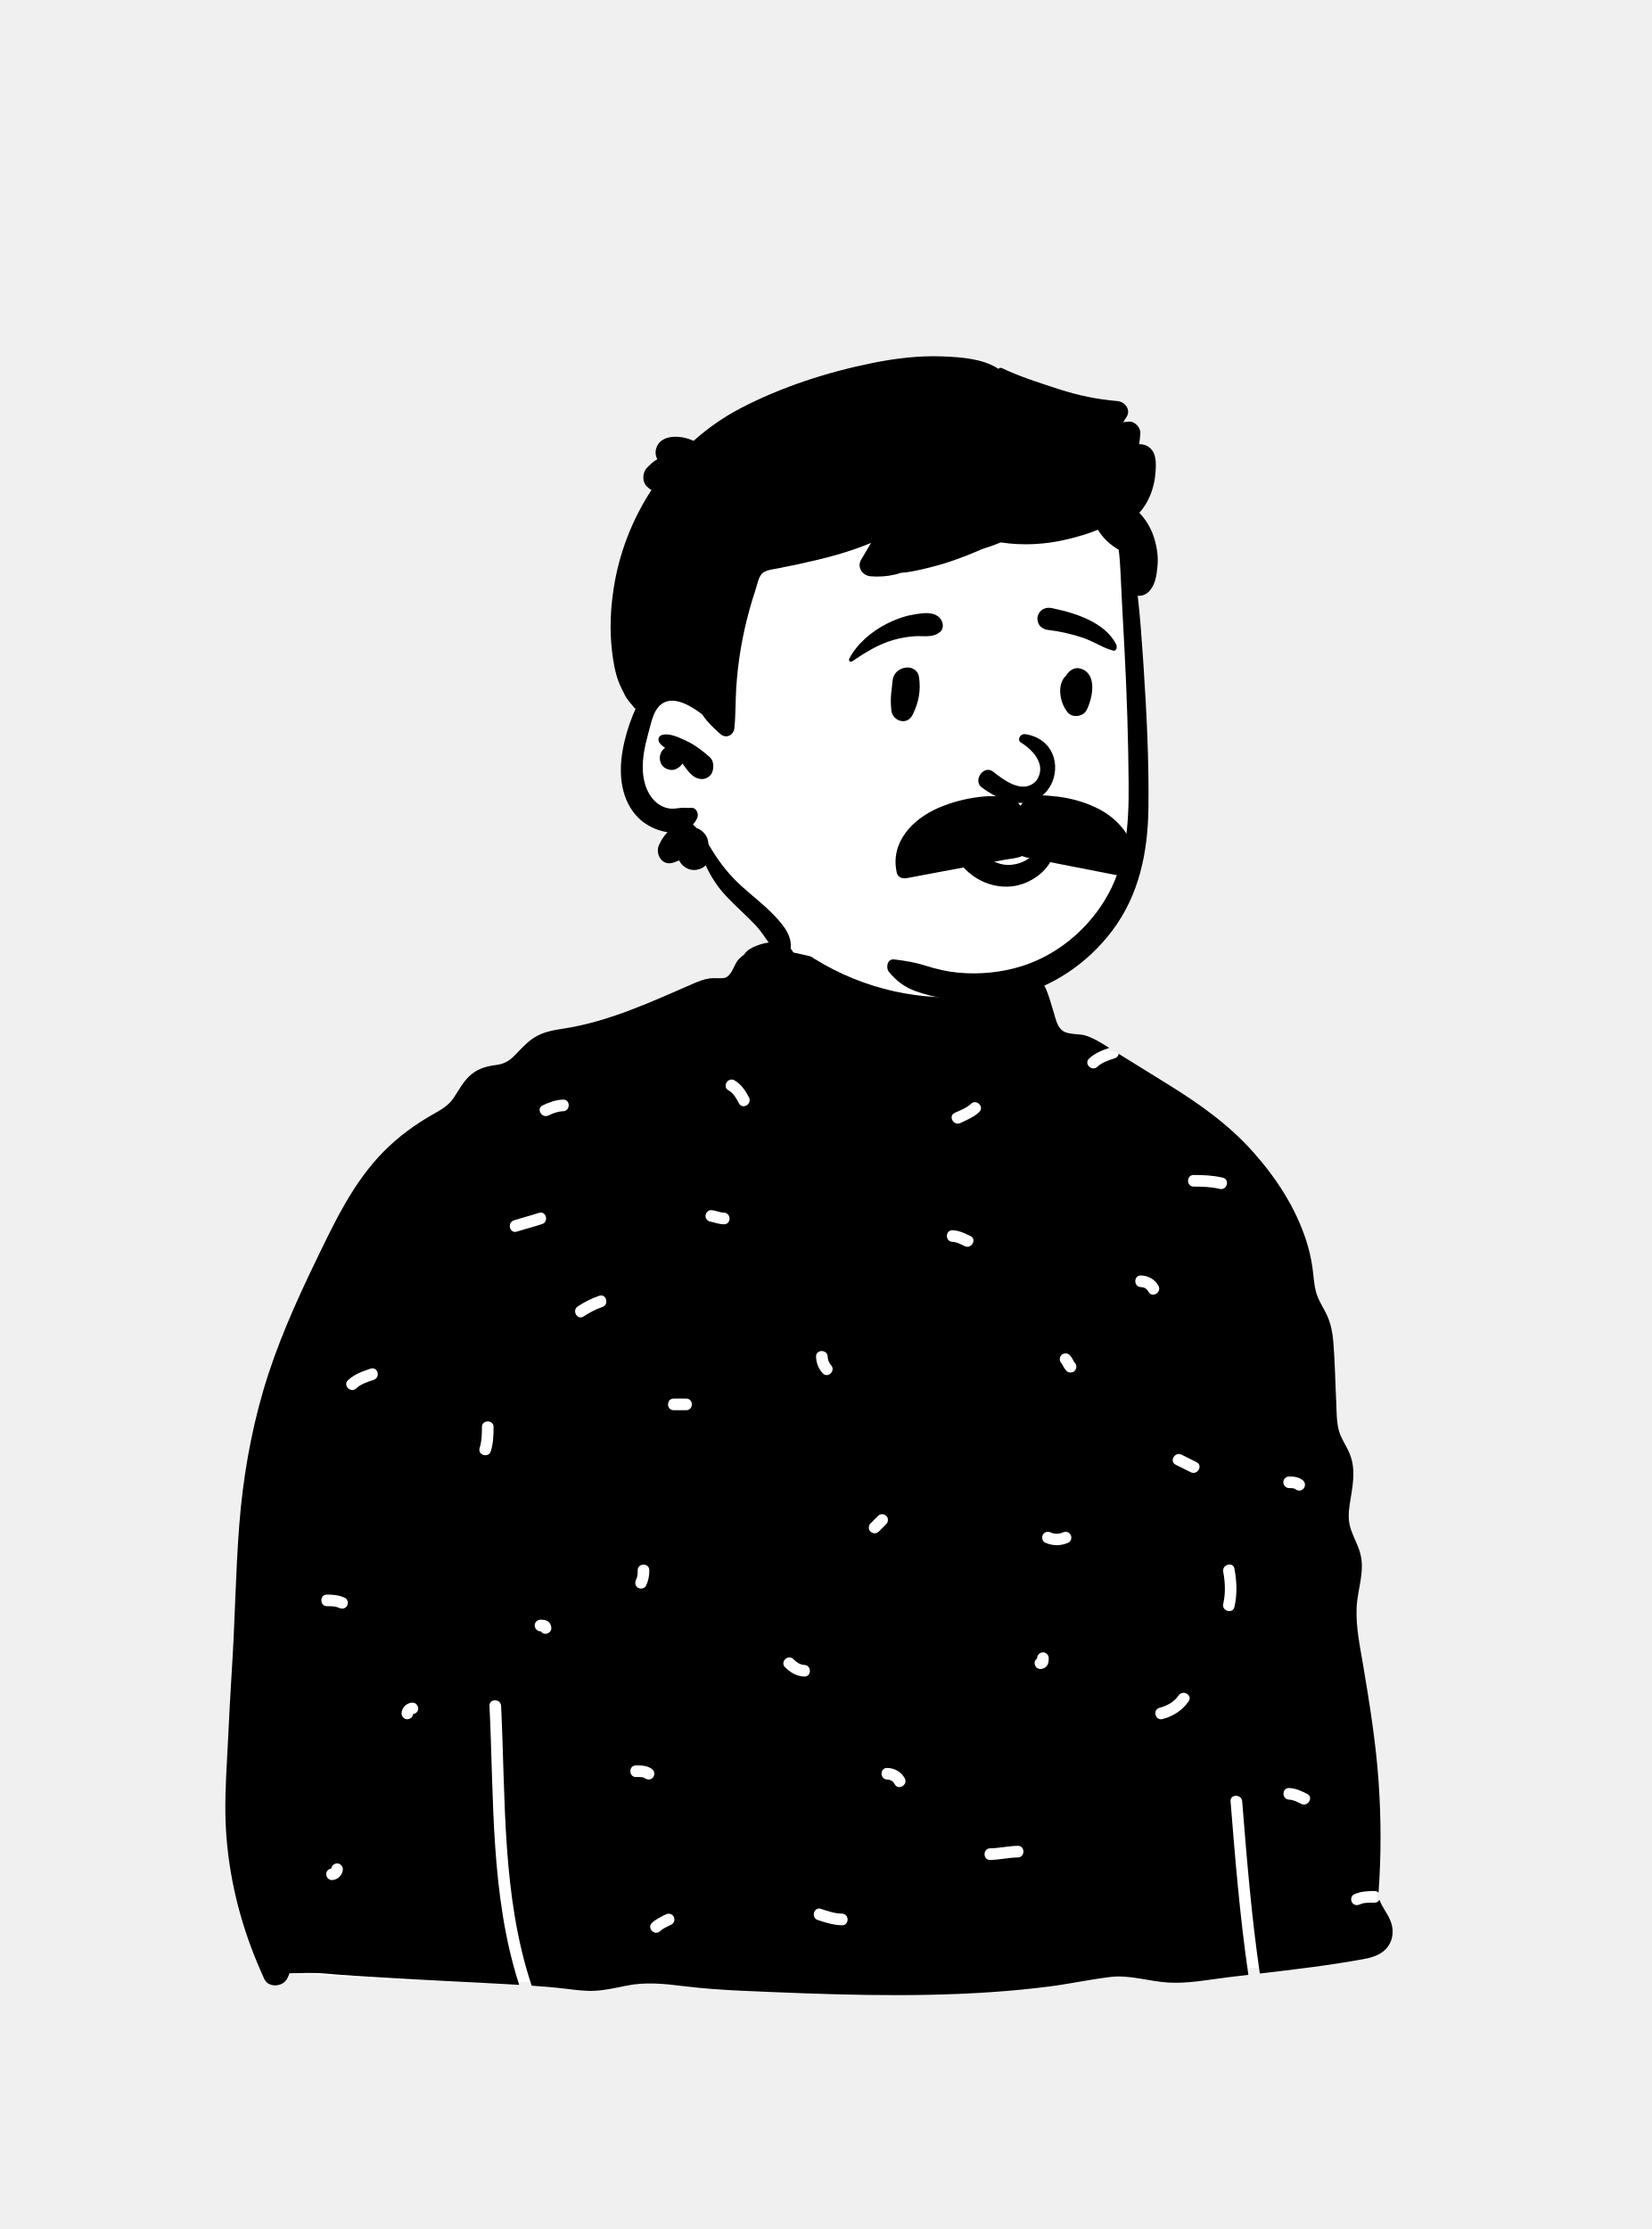
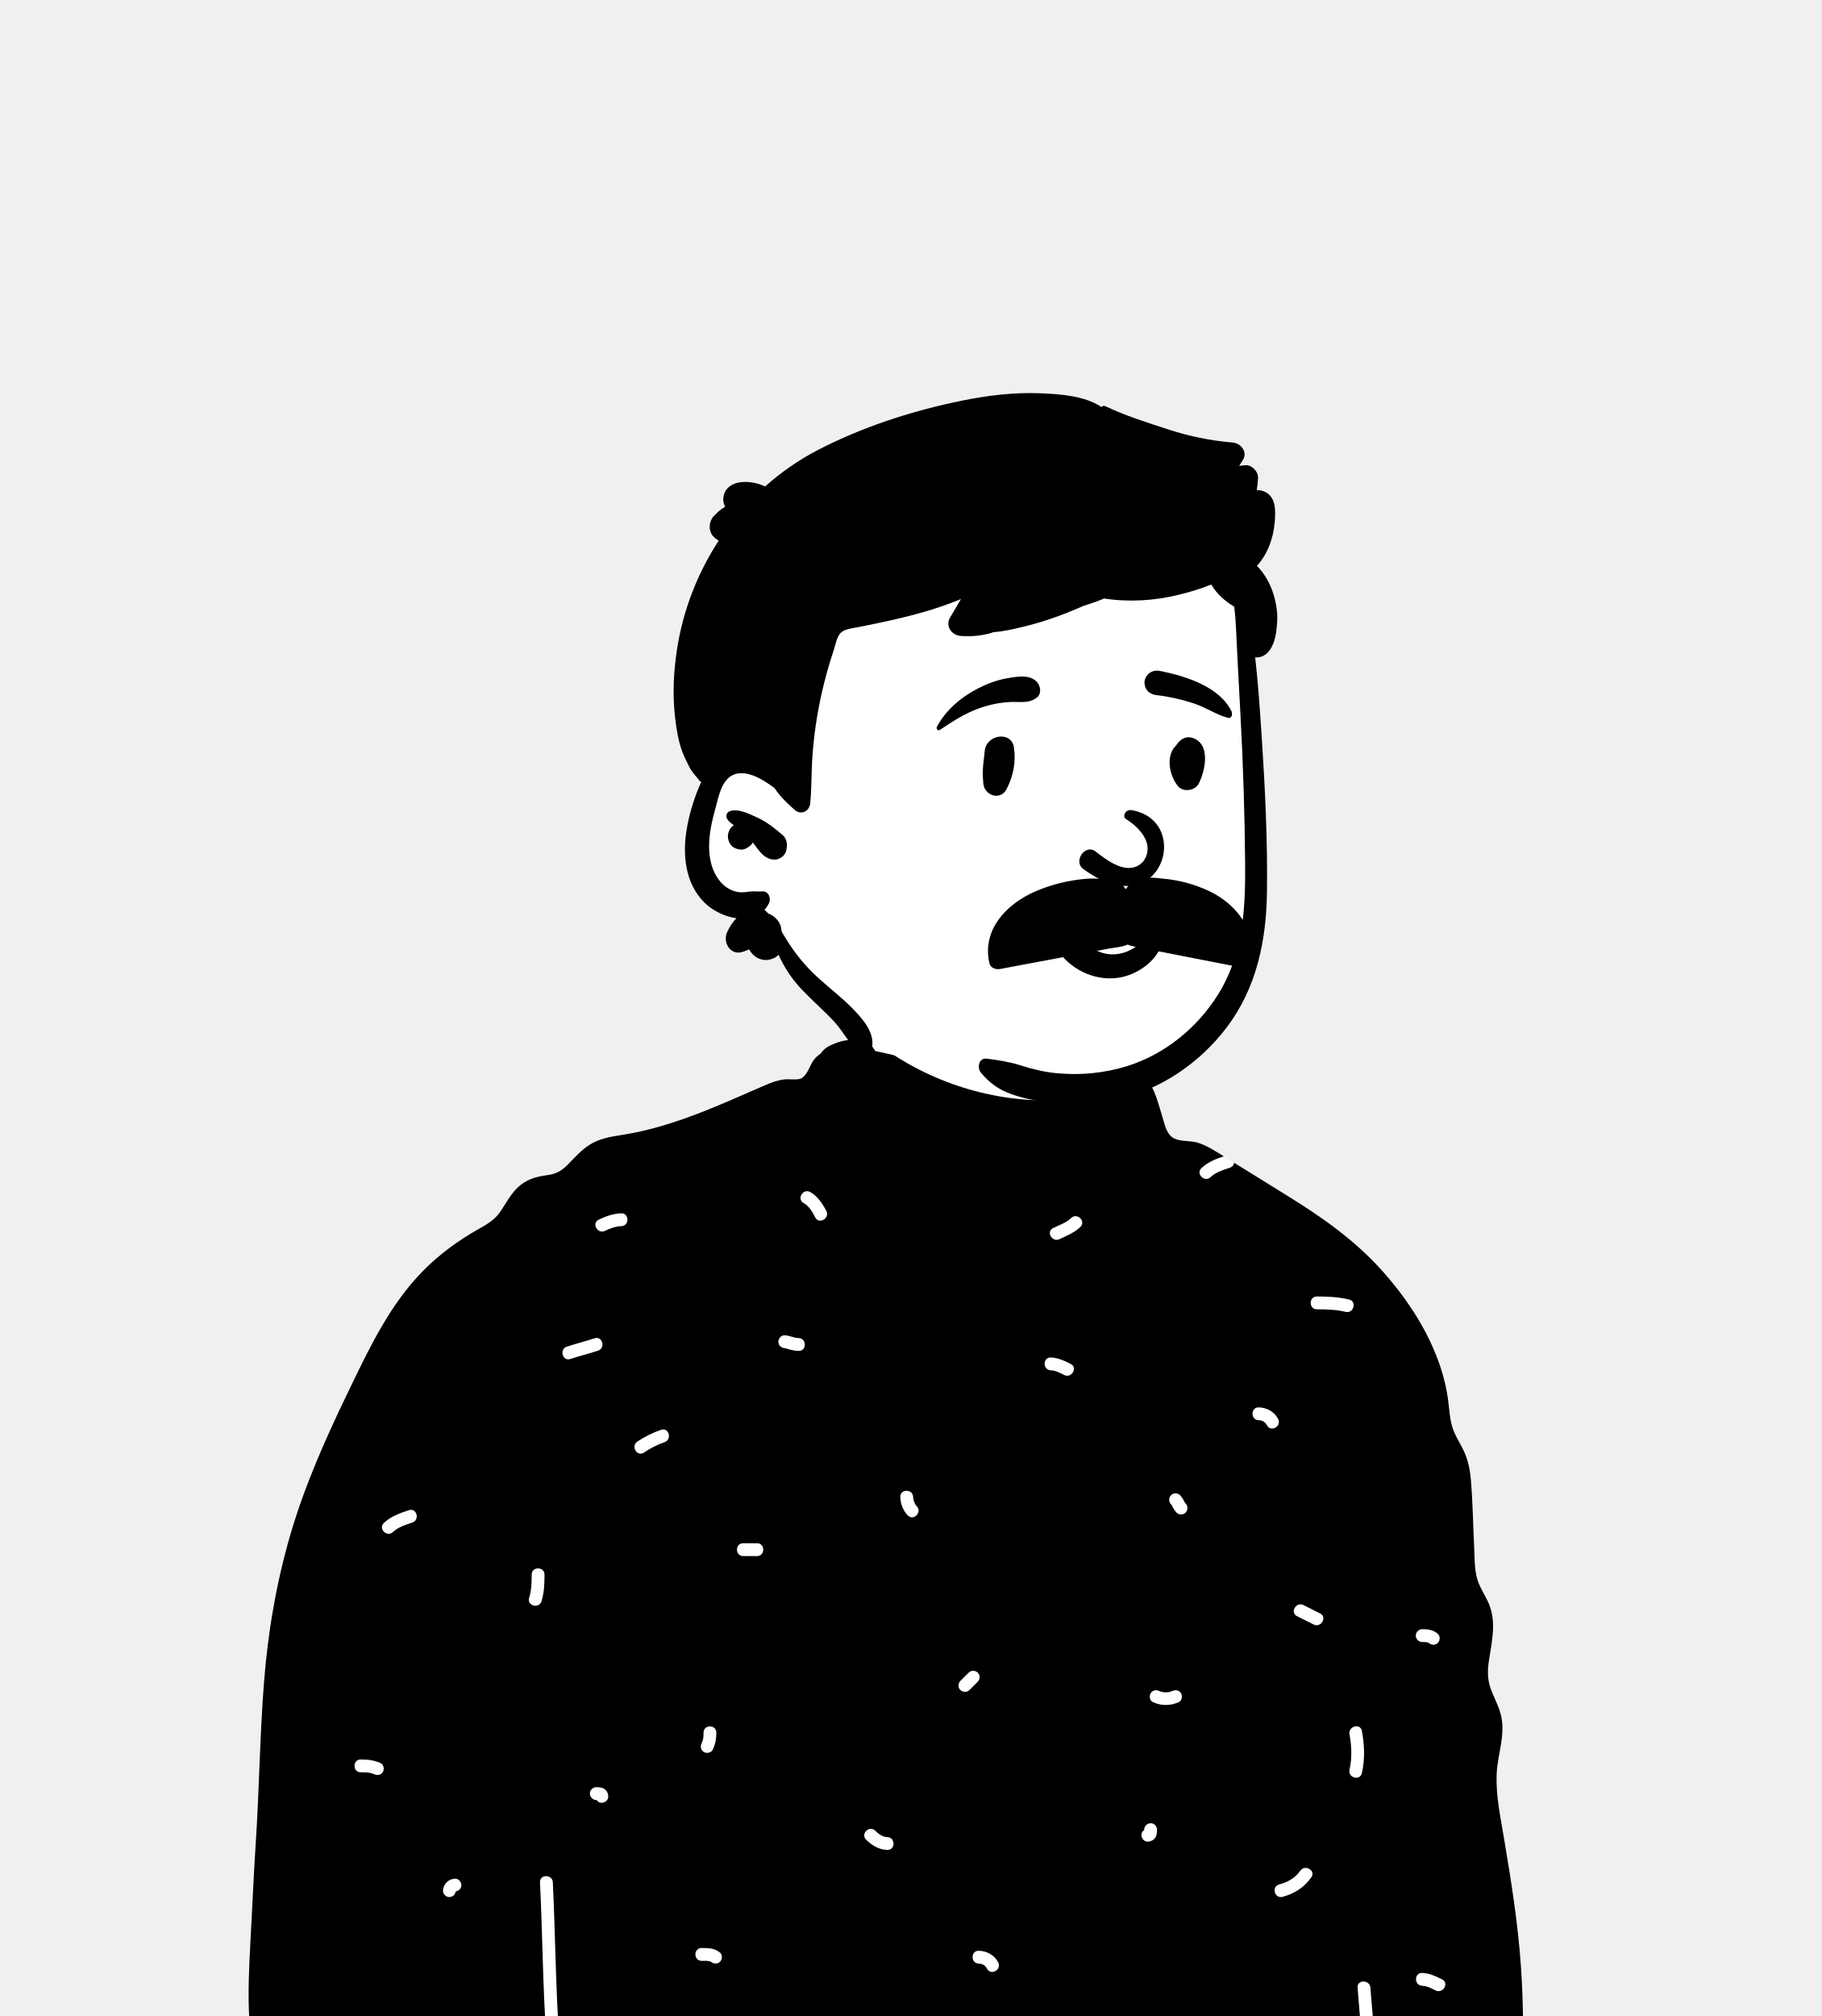
- <svg xmlns="http://www.w3.org/2000/svg" width="904" height="1220" viewBox="0 0 904 1220" fill="none">
+ <svg xmlns="http://www.w3.org/2000/svg" width="904" height="1000" viewBox="0 0 904 1000" fill="none">
  <path fill-rule="evenodd" clip-rule="evenodd" d="M210.814 1083.71C237.367 1083.8 263.168 1084.7 289.796 1084.79C398.036 1085.15 507.273 1084.63 615.906 1080.24C646.61 1079 654.274 1079.03 684.845 1077.11C702.896 1077.04 757.117 1075.55 754.402 1050.96C753.204 1005.17 741.866 959.569 738.296 913.899C731.442 828.043 725.606 739.503 691.193 659.202C683.227 640.024 666.12 627.483 649.185 616.207C632.201 604.041 628.033 590.534 612.359 576.791C609.045 573.884 590.224 572.702 580.097 565.331C565.358 554.602 558.049 537.037 552.55 534.046C548.503 531.846 548.577 516.667 540.467 511.295C529.584 504.085 494.902 498.725 482.284 497.722C470.173 496.76 449.108 498.781 437.745 503.216C418.796 510.612 411.238 524.72 402.893 542.896C292.64 576.973 191.867 634.677 160.571 751.069C133.583 848.687 132.593 953.339 143.02 1053.46C145.105 1060.78 143.644 1072.25 149.97 1077.11C127.984 1078.37 207.832 1082.9 210.814 1083.71Z" fill="white" />
  <path fill-rule="evenodd" clip-rule="evenodd" d="M712.282 987.325C710.195 986.283 708.021 985.092 705.638 985.009C701.546 984.867 701.541 978.499 705.638 978.643C709.212 978.768 712.35 980.257 715.495 981.828C719.165 983.66 715.937 989.149 712.282 987.325M705.638 808.12C708.43 808.122 711.245 808.475 713.39 810.427C714.664 811.589 714.563 813.755 713.39 814.929C712.133 816.185 710.158 816.087 708.887 814.929C709.302 815.306 708.891 814.933 708.741 814.849C708.705 814.83 708.685 814.816 708.675 814.808C708.644 814.8 708.612 814.793 708.56 814.78C708.227 814.696 707.899 814.614 707.562 814.554C707.557 814.57 706.852 814.507 706.686 814.501C706.336 814.488 705.987 814.486 705.638 814.486C703.911 814.485 702.455 813.031 702.455 811.303C702.455 809.584 703.918 808.119 705.638 808.12M675.705 879.534C674.793 883.533 668.657 881.83 669.566 877.841C670.889 872.042 670.648 866.1 669.566 860.28C668.821 856.269 674.958 854.566 675.705 858.588C677.002 865.569 677.293 872.575 675.705 879.534M667.664 650.726C662.923 649.6 658.234 649.466 653.384 649.465C649.281 649.463 649.288 643.096 653.384 643.098C658.793 643.1 664.073 643.332 669.357 644.587C673.347 645.535 671.647 651.672 667.664 650.726M651.778 805.801C649.028 804.425 646.277 803.05 643.528 801.675C639.858 799.841 643.086 794.351 646.74 796.177L654.991 800.304C658.66 802.138 655.432 807.628 651.778 805.801M650.632 931.176C647.145 936.204 642.24 939.329 636.355 940.89C632.384 941.942 630.705 935.799 634.662 934.751C638.871 933.635 642.61 931.603 645.135 927.962C647.457 924.615 652.973 927.801 650.632 931.176M628.635 707.02C627.691 705.257 626.271 704.512 624.507 704.472C620.411 704.378 620.41 698.012 624.507 698.106C628.526 698.196 632.211 700.214 634.131 703.808C636.064 707.423 630.566 710.636 628.635 707.02M588.256 750.296C587.114 751.539 584.901 751.508 583.754 750.296C583.051 749.554 582.461 748.726 581.996 747.818C581.819 747.473 581.653 747.122 581.459 746.787C581.372 746.638 581.276 746.49 581.177 746.347C581.144 746.317 581.075 746.246 581.003 746.17C579.78 744.877 579.811 742.968 581.003 741.668C582.145 740.425 584.358 740.456 585.505 741.668C586.207 742.41 586.799 743.238 587.263 744.146C587.439 744.491 587.605 744.842 587.8 745.178C587.887 745.327 587.983 745.474 588.082 745.617C588.116 745.647 588.184 745.718 588.256 745.794C589.48 747.087 589.448 748.996 588.256 750.296M584.861 844.306C580.715 846.203 576.168 846.203 572.022 844.306C570.452 843.587 570.079 841.32 570.881 839.95C571.809 838.363 573.673 838.094 575.235 838.808C577.116 839.669 579.77 839.668 581.648 838.808C583.218 838.09 585.064 838.345 586.003 839.95C586.809 841.329 586.425 843.59 584.861 844.306M573.552 910.849C572.84 912.535 571.302 913.431 569.503 913.5C567.721 913.567 566.395 911.987 566.32 910.316C566.272 909.237 566.856 908.315 567.694 907.743C567.694 907.685 567.696 907.626 567.696 907.566C567.697 905.782 569.154 904.46 570.879 904.383C572.597 904.305 574.063 905.901 574.062 907.566C574.061 908.69 573.992 909.805 573.552 910.849M557.127 1016.64C552.047 1016.72 547.083 1017.93 542.002 1018.01C537.897 1018.08 537.909 1011.71 542.002 1011.65C547.082 1011.56 552.046 1010.35 557.127 1010.27C561.233 1010.21 561.22 1016.57 557.127 1016.64M536.001 608.652C533.027 611.485 529.354 612.881 525.732 614.651C522.062 616.444 518.838 610.952 522.518 609.153C525.587 607.654 528.984 606.546 531.5 604.15C534.468 601.323 538.975 605.82 536.001 608.652M528.019 682.035C525.932 680.993 523.757 679.802 521.376 679.719C517.283 679.576 517.277 673.209 521.376 673.352C524.949 673.476 528.087 674.967 531.232 676.537C534.903 678.369 531.674 683.859 528.019 682.035M489.749 976.557C488.807 974.792 487.386 974.048 485.623 974.008C481.526 973.915 481.524 967.548 485.623 967.641C489.642 967.733 493.327 969.751 495.247 973.343C497.179 976.959 491.682 980.171 489.749 976.557M476.496 838.307C475.229 837.144 475.318 834.984 476.496 833.806C477.871 832.43 479.246 831.055 480.622 829.68C481.88 828.422 483.852 828.513 485.123 829.68C486.39 830.843 486.302 833.003 485.123 834.182C483.747 835.557 482.373 836.932 480.998 838.307C479.739 839.566 477.767 839.474 476.496 838.307M460.87 1053.77C456.278 1053.66 451.973 1052.34 447.649 1050.9C443.774 1049.62 445.445 1043.47 449.341 1044.77C453.1 1046.02 456.875 1047.31 460.87 1047.4C464.968 1047.5 464.969 1053.86 460.87 1053.77M440.244 917.625C436.095 917.51 432.653 915.397 429.743 912.567C426.799 909.705 431.306 905.207 434.245 908.066C435.91 909.684 437.832 911.192 440.244 911.259C444.34 911.372 444.343 917.739 440.244 917.625M453.053 742.544C453.103 744.239 453.819 746.055 454.871 747.169C457.684 750.149 453.188 754.656 450.369 751.671C448.044 749.209 446.784 745.913 446.687 742.544C446.569 738.439 452.936 738.456 453.053 742.544M404.494 603.882C403.162 601.273 401.416 598.214 398.76 596.773C395.154 594.816 398.371 589.321 401.974 591.276C405.583 593.235 408.166 597.096 409.991 600.669C411.853 604.314 406.357 607.532 404.494 603.882M396.242 670.092C394.765 670.05 393.299 669.797 391.874 669.411C391.266 669.246 390.664 669.056 390.054 668.89C389.793 668.819 388.685 668.681 389.366 668.717C387.642 668.625 386.183 667.334 386.183 665.534C386.183 663.879 387.647 662.258 389.366 662.351C391.729 662.477 393.877 663.659 396.242 663.726C400.336 663.841 400.339 670.208 396.242 670.092M375.615 771.855H368.74C364.637 771.855 364.644 765.489 368.74 765.489H375.615C379.718 765.489 379.711 771.855 375.615 771.855M367.595 1053.33C365.51 1054.38 363.053 1055.36 361.364 1056.96C358.387 1059.78 353.879 1055.28 356.863 1052.46C359.014 1050.43 361.764 1049.15 364.383 1047.84C365.926 1047.06 367.823 1047.41 368.738 1048.98C369.565 1050.39 369.133 1052.56 367.595 1053.33M352.233 972.891C351.966 972.817 351.685 972.766 351.415 972.729C350.333 972.582 349.2 972.633 348.113 972.633C344.01 972.63 344.016 966.264 348.113 966.266C351.342 966.268 354.701 966.313 357.24 968.574C358.528 969.721 358.403 971.912 357.24 973.075C355.975 974.34 354.021 974.219 352.738 973.075C352.873 973.197 352.41 972.941 352.233 972.891M348.115 864.704C349.039 862.797 349.054 861.554 349.055 859.434C349.059 855.331 355.425 855.338 355.422 859.434C355.42 862.511 354.962 865.131 353.612 867.917C352.858 869.471 350.652 869.876 349.257 869.059C347.693 868.145 347.366 866.25 348.115 864.704M329.708 715.36C326.015 716.616 322.719 718.394 319.468 720.54C316.035 722.805 312.85 717.289 316.254 715.042C319.965 712.594 323.803 710.653 328.015 709.22C331.91 707.896 333.566 714.048 329.708 715.36M308.235 608.209C305.492 608.286 302.661 609.338 300.216 610.525C296.542 612.309 293.318 606.817 297.004 605.027C300.496 603.331 304.316 601.952 308.235 601.843C312.341 601.727 312.323 608.095 308.235 608.209M298.61 894.247C297.531 894.296 296.608 893.712 296.037 892.873C295.977 892.873 295.918 892.872 295.859 892.872C294.075 892.871 292.754 891.414 292.676 889.689C292.599 887.97 294.195 886.504 295.859 886.505C296.983 886.506 298.098 886.574 299.142 887.015C300.828 887.727 301.724 889.265 301.793 891.064C301.86 892.846 300.28 894.172 298.61 894.247M282.954 674.104C279.045 675.382 277.385 669.232 281.262 667.965C285.813 666.478 290.463 665.326 295.013 663.839C298.923 662.562 300.583 668.712 296.705 669.979C292.156 671.465 287.505 672.617 282.954 674.104M268.677 794.272C267.465 798.18 261.322 796.502 262.538 792.58C263.712 788.793 263.797 784.983 263.799 781.049C263.802 776.946 270.168 776.953 270.165 781.049C270.163 785.526 270.013 789.963 268.677 794.272M226.114 938.202C225.882 939.787 224.625 940.929 222.979 941.003C221.304 941.078 219.736 939.486 219.796 937.82C219.913 934.615 222.526 932.003 225.729 931.886C227.512 931.821 228.838 933.397 228.912 935.07C228.986 936.696 227.628 937.965 226.114 938.202M204.574 755.24C201.21 756.363 197.615 757.432 194.978 759.922C191.998 762.734 187.491 758.239 190.477 755.42C193.954 752.137 198.427 750.588 202.882 749.1C206.783 747.798 208.44 753.949 204.574 755.24M189.975 878.919C189.051 880.499 187.178 880.785 185.621 880.061C183.533 879.09 181.227 879.122 178.976 879.12C174.874 879.117 174.88 872.75 178.976 872.753C182.449 872.757 185.653 873.084 188.834 874.563C190.399 875.292 190.781 877.542 189.975 878.919M181.726 1029.02C179.944 1029.08 178.618 1027.5 178.543 1025.83C178.47 1024.21 179.827 1022.94 181.343 1022.7C181.573 1021.11 182.832 1019.97 184.476 1019.9C186.152 1019.82 187.721 1021.42 187.66 1023.08C187.543 1026.29 184.932 1028.9 181.726 1029.02M761.707 1053.09C760.626 1049.2 758.151 1046.05 756.281 1042.55C755.654 1041.37 755.436 1040.64 755.096 1039.77C754.635 1040.7 753.739 1041.39 752.391 1041.39C749.807 1041.39 746.784 1041.23 744.372 1042.33C742.803 1043.05 740.955 1042.8 740.017 1041.19C739.211 1039.81 739.596 1037.55 741.159 1036.84C744.714 1035.21 748.535 1035.03 752.391 1035.02C753.344 1035.02 754.065 1035.38 754.574 1035.9C756.048 1015.72 756.011 995.524 754.617 975.327C753.13 953.744 749.707 932.591 746.126 911.287C744.392 900.957 742.14 890.524 742.578 880.003C743.016 869.554 747.496 859.813 744.321 849.332C743.047 845.13 740.867 841.278 739.45 837.124C737.931 832.652 738.066 828.235 738.758 823.603C740.183 814.173 742.545 804.854 738.765 795.646C737.095 791.563 734.389 787.918 733.084 783.701C731.461 778.456 731.684 772.654 731.413 767.219C730.864 756.253 730.721 745.214 729.813 734.272C729.408 729.37 728.525 724.722 726.511 720.225C724.577 715.896 721.705 711.957 720.424 707.365C719.15 702.845 719.039 698.078 718.355 693.454C717.638 688.568 716.516 683.753 715.004 679.057C709.163 660.881 698.46 644.55 685.815 630.393C672.375 615.344 656.308 604.011 639.254 593.451C630.287 587.897 621.32 582.344 612.359 576.791C612.168 577.832 611.503 578.79 610.228 579.216C606.862 580.34 603.27 581.408 600.632 583.898C597.652 586.711 593.144 582.215 596.13 579.397C599.245 576.456 603.159 574.908 607.143 573.548C603.059 570.974 598.933 568.309 594.325 566.822C590.29 565.517 584.338 566.655 581.067 563.695C578.497 561.363 577.685 557.042 576.699 553.874C575.465 549.943 574.399 545.797 572.831 541.977C571.765 539.366 570.213 536.859 568.255 534.838C567.396 531.527 565.82 528.503 563.034 526.665C555.746 521.842 546.793 526.633 543.586 533.509C540.936 533.501 538.143 534.082 535.565 534.241C530.265 534.575 524.957 534.727 519.65 534.711C509.265 534.679 498.872 534.002 488.575 532.626C470.16 530.159 452.295 525.185 434.191 521.309C434.088 521.07 433.968 520.831 433.825 520.593C429.926 514.051 420.21 515.157 414.089 517.632C411.464 518.691 408.79 520.028 407.286 522.511C405.695 523.585 404.318 524.89 403.403 526.267C401.509 529.108 400.045 534.838 396.201 535.315C393.67 535.626 391.1 535.14 388.53 535.506C385.315 535.952 382.434 537.082 379.466 538.371C356.866 548.184 333.502 559.095 308.975 562.899C303.223 563.79 297.366 564.713 292.368 567.936C288.31 570.555 285.174 574.152 281.824 577.566C278.562 580.892 275.872 582.365 271.217 582.962C265.567 583.686 260.673 585.246 256.543 589.352C253.113 592.766 250.877 597.127 248.187 601.09C245.449 605.133 241.431 607.409 237.261 609.757C227.401 615.312 218.218 622.021 210.221 630.066C193.374 647.033 183.172 668.839 172.891 690.088C161.774 713.071 151.381 736.333 144.171 760.876C137.105 784.974 132.903 809.764 130.961 834.785C128.916 861.039 128.63 887.397 126.927 913.667C126.075 926.79 125.431 939.929 124.778 953.06C124.142 966.032 123.211 979.028 123.361 992.016C123.648 1017.12 128.669 1042.31 137.447 1065.82C139.635 1071.67 142.062 1077.44 144.648 1083.12C146.917 1088.11 154.675 1087.55 157.111 1083.12C157.668 1082.1 158.105 1081.05 158.471 1079.99C164.837 1080.04 171.267 1079.55 177.594 1080.14C188.766 1081.18 199.962 1081.76 211.167 1082.45C233.338 1083.83 255.548 1084.75 277.726 1086.01C279.878 1086.13 282.03 1086.26 284.181 1086.38C268.376 1037.46 270.426 984.573 267.925 933.694C267.723 929.593 274.091 929.617 274.291 933.694C276.802 984.791 274.664 1037.82 291.027 1086.82C297.376 1087.25 303.716 1087.77 310.035 1088.54C315.143 1089.15 320.276 1089.88 325.433 1089.62C331.282 1089.35 336.995 1088.01 342.701 1086.85C353.07 1084.74 363.057 1085.69 373.466 1086.99C384.599 1088.38 395.771 1089.15 406.976 1089.64C451.842 1091.61 497.01 1093.4 541.86 1090.4C552.714 1089.67 563.544 1088.65 574.327 1087.27C585.436 1085.84 596.426 1083.45 607.526 1082.09C618.468 1080.75 628.527 1084.42 639.342 1085.1C650.371 1085.79 661.695 1083.49 672.621 1082.17C676.186 1081.73 679.754 1081.31 683.323 1080.9C678.728 1049.4 676.116 1017.67 673.578 985.952C673.251 981.86 679.619 981.895 679.944 985.952C682.461 1017.42 685.016 1048.92 689.603 1080.17C708.523 1077.96 727.461 1075.74 746.183 1072.31C751.514 1071.34 756.814 1069.75 760.005 1064.99C762.368 1061.47 762.846 1057.15 761.707 1053.09" fill="black" />
  <path fill-rule="evenodd" clip-rule="evenodd" d="M618.738 385.182C617.025 370.129 619.242 338.665 619.39 336.753C620.329 324.669 614.668 276.949 603.964 281.346C586.01 267.131 562.096 263.993 539.735 262.493C493.288 259.378 443.876 266.529 408.01 297.789C390.273 314.023 373.006 337.634 374.394 362.219C358.279 385.522 335.56 417.488 355.639 444.732C362.464 453.436 373.311 456.677 381.885 463.269C399.131 477.18 409.951 497.144 427.36 510.972C473.483 552.421 551.801 561.08 597.117 513.935C632.159 479.791 626.493 428.71 620.329 385.182C616.185 355.917 622.08 414.549 618.738 385.182Z" fill="white" />
  <path fill-rule="evenodd" clip-rule="evenodd" d="M477.688 198.658C490.11 196.151 502.865 194.591 515.551 195.061L516.529 195.099C526.073 195.48 538.161 196.324 546.487 201.875C546.966 201.394 547.737 201.147 548.435 201.481C558.33 206.204 569.213 209.619 579.631 213.012C590.002 216.389 600.761 218.618 611.63 219.516C615.72 219.855 619.219 224.271 616.63 228.232C616.014 229.175 615.414 230.129 614.816 231.085C615.816 230.98 616.815 230.873 617.815 230.772C621.104 230.441 624.39 233.951 624.195 237.154C624.073 239.168 623.856 241.158 623.534 243.125C624.787 243.098 626.032 243.286 627.235 243.795C633.328 246.368 632.904 253.625 632.448 259.146C631.816 266.808 628.95 274.924 623.63 280.659C627.602 284.785 630.414 289.713 632.092 295.566C633.309 299.839 633.986 304.391 633.652 308.84L633.545 310.172C633.132 314.999 632.31 320.344 628.837 323.817C627.055 325.608 624.858 326.261 622.765 326.054C624.031 337.179 624.842 348.369 625.606 359.518L625.965 364.847C627.669 390.616 628.949 416.552 628.614 442.363C628.303 466.485 623.537 489.898 608.744 509.483C595.271 527.318 575.926 540.465 554.042 545.463C542.249 548.16 530.209 548.351 518.272 546.632C512.486 545.797 506.662 544.516 501.17 542.494C495.091 540.25 490.723 536.947 486.632 531.997C484.698 529.65 485.629 524.652 489.481 525.121C495.307 525.828 500.626 526.679 506.211 528.403L507.011 528.655C512.575 530.437 518.336 531.766 524.152 532.331C536.066 533.485 548.161 532.324 559.573 528.71C578.154 522.821 594.157 509.698 604.415 493.209C616.59 473.663 617.967 451.476 617.791 429.002C617.603 404.34 616.801 379.665 615.491 355.029L615.268 350.923C614.576 338.246 613.908 325.56 613.32 312.875C613.137 308.896 612.858 304.885 612.356 300.913C607.765 298.224 603.651 294.515 600.969 289.939C595.582 292.167 589.916 293.775 584.703 295.056C572.628 298.026 560.091 298.747 547.8 296.887C544.485 298.257 541.104 299.461 537.671 300.497C536.743 300.909 535.815 301.313 534.888 301.709C526.611 305.251 518.216 308.251 509.479 310.447L507.333 310.983C502.735 312.116 497.741 313.232 492.847 313.583C492.044 313.893 491.176 314.156 490.228 314.387C485.773 315.469 481.149 315.811 476.582 315.429C472.132 315.055 468.918 310.559 471.369 306.349C473.159 303.277 474.966 300.213 476.789 297.157C470.446 299.799 463.897 301.996 457.292 303.858C450.623 305.736 443.859 307.32 437.087 308.776C433.466 309.548 429.83 310.233 426.217 311.005C423.631 311.554 419.66 311.84 417.55 313.543C415.219 315.413 414.559 319.775 413.675 322.464C412.513 325.958 411.423 329.468 410.428 333.017C408.447 340.1 406.824 347.286 405.567 354.544C404.309 361.81 403.465 369.148 402.996 376.509C402.527 383.862 402.733 391.264 401.978 398.585C401.571 402.469 397.402 404.466 394.322 401.752C393.961 401.434 393.597 401.112 393.236 400.787L392.699 400.296C390.064 397.909 387.51 395.378 385.402 392.529C385.02 392.004 384.654 391.455 384.312 390.897C384.256 390.897 384.208 390.882 384.152 390.842L383.568 390.402C377.132 385.611 366.38 379.365 360.104 387.324C358.104 389.86 357.081 393.088 356.231 396.203L354.74 401.777C353.775 405.416 352.868 409.075 352.337 412.799C351.135 421.139 351.74 430.752 357.478 437.437C359.77 440.111 362.929 442.021 366.454 442.523C368.42 442.793 370.362 442.459 372.311 442.212C374.293 441.966 376.202 442.363 378.184 442.172C381.335 441.862 382.712 445.634 381.534 448.006C380.898 449.279 380.149 450.377 379.298 451.309C379.982 451.897 380.635 452.534 381.264 453.203C383.126 453.799 384.796 455.081 386.046 456.776C387.057 458.145 387.581 459.633 387.67 461.201C387.78 461.591 387.876 461.989 387.964 462.394L389.671 465.165C390.047 465.773 390.421 466.373 390.796 466.962C395.141 473.807 399.964 479.6 405.957 485.059C411.726 490.312 417.988 495.015 423.408 500.65L424.046 501.319C429.099 506.643 434.426 513.089 432.448 520.832C431.939 522.821 429.161 524.254 427.347 522.909C421.514 518.58 418.577 511.72 413.628 506.467C408.534 501.056 402.892 496.193 397.784 490.797C392.953 485.704 389.141 479.934 386.269 473.584C385.122 474.849 383.452 475.748 381.136 476.098C377.158 476.695 373.448 474.364 371.714 470.918C370.6 471.411 369.462 471.857 368.316 472.207C362.284 474.053 358.489 467.344 360.765 462.386C361.981 459.728 363.501 457.42 365.388 455.479C359.491 454.667 353.49 451.619 349.615 447.815C339.891 438.257 338.555 423.892 340.743 411.119C341.905 404.347 343.909 397.495 346.512 391.136C346.965 390.03 347.451 388.916 347.984 387.818C347.689 387.81 347.387 387.682 347.196 387.436C345.437 385.032 343.297 383.067 341.992 380.377C340.79 377.91 339.454 375.411 338.506 372.84C336.557 367.58 335.602 361.643 334.966 356.08C333.653 344.692 334.161 333.375 335.905 322.059C338.872 302.784 346.04 284.338 356.601 268.153C356.026 267.85 355.475 267.486 354.962 267.054L354.708 266.833L354.296 266.461C351.282 263.733 351.542 258.622 354.296 255.859L355.165 254.988C356.267 253.894 357.216 253.027 358.995 251.836C359.257 251.66 359.526 251.494 359.797 251.34C358.866 249.619 358.543 247.608 359.191 245.388C361.451 237.656 372.576 237.929 379.628 241.301C387.429 234.339 396.079 228.294 405.455 223.4C427.785 211.749 453.034 203.624 477.688 198.658ZM362.261 402.31C366.431 400.949 371.969 403.806 375.717 405.525C380.468 407.705 384.511 410.928 388.426 414.334C390.376 416.038 390.725 418.823 390.24 421.202C390.192 421.441 390.145 421.688 390.088 421.935C389.571 424.473 386.738 426.471 384.231 426.399C378.987 426.256 376.489 421.728 373.52 417.892C373.171 418.513 372.733 419.086 372.191 419.515L371.825 419.802C370.594 420.74 369.235 421.49 367.608 421.417C366.454 421.362 365.349 421.067 364.329 420.534C361.783 419.189 360.661 415.894 361.353 413.212C361.783 411.525 362.769 410.204 364.059 409.289L363.578 408.96C362.55 408.245 361.612 407.49 360.881 406.377L360.716 406.114H360.78C359.984 404.745 360.502 402.883 362.261 402.31Z" fill="black" />
  <path fill-rule="evenodd" clip-rule="evenodd" d="M539.206 483.007C533.857 480.825 529.084 477.185 525.594 472.534C524.381 470.917 524.066 469.21 524.321 467.649C524.607 465.893 525.646 464.302 527.062 463.234C528.483 462.164 530.26 461.636 531.979 461.905C533.472 462.139 534.958 462.956 536.135 464.652L536.38 464.991C538.455 467.798 541.158 470.101 544.239 471.585C547.208 473.016 550.528 473.684 553.964 473.295C560.508 472.556 565.019 469.017 569.813 464.21C570.408 463.603 571.002 462.977 571.6 462.342C571.977 461.765 572.501 461.395 573.082 461.2C573.728 460.984 574.458 460.997 575.127 461.23C575.772 461.455 576.349 461.882 576.736 462.45C577.103 462.989 577.312 463.656 577.244 464.423C576.805 469.404 574.201 473.85 570.502 477.34C566.394 481.217 560.948 483.899 555.821 484.84C550.173 485.876 544.418 485.134 539.206 483.007V483.007ZM558.486 406.163C564.495 409.816 573.651 418.334 567.187 427.39C559.578 435.374 548.622 426.219 543.223 422.079C538.217 418.87 532.592 427.123 537.237 430.87C576.249 459.755 592.081 407.118 561.525 401.868C558.161 401.29 556.912 405.033 558.486 406.163ZM488.576 372.563C489.24 364.321 501.792 362.449 503.04 370.605C504.158 377.911 502.842 384.622 499.552 391.199C496.408 397.483 488.505 394.551 487.908 388.829C487.106 381.159 488.163 377.69 488.576 372.563ZM584.12 368.914C585.87 366.622 588.397 365.057 591.424 365.941C600.881 368.705 598.094 382.133 594.772 388.669C592.967 392.219 587.134 393.119 584.497 389.994C580.2 384.897 578.142 374.719 583.605 369.699C583.753 369.44 583.918 369.178 584.12 368.914ZM499.419 336.499L500.912 336.238C505.534 335.438 511.281 334.67 514.55 338.386C516.284 340.356 516.881 344.019 514.55 345.905C510.45 349.224 505.918 347.938 501.005 348.218C496.956 348.451 493.064 349.121 489.164 350.236C480.608 352.681 473.636 357.146 466.329 362.048C465.37 362.691 464.391 361.465 464.848 360.568C469.067 352.305 477.242 345.517 485.43 341.38C489.801 339.171 494.583 337.34 499.419 336.499ZM575.499 332.798L576.642 333.032C589.086 335.633 605.253 340.829 611.146 353.053C611.37 354.781 611.133 355.151 610.94 355.393L610.876 355.474C610.717 355.681 610.59 355.966 609.841 356.201C609.633 356.151 609.423 356.099 609.211 356.043C606.51 355.335 604.373 354.36 602.304 353.348L600.06 352.243C597.458 350.967 594.832 349.737 592.05 348.829C586.112 346.892 580.004 345.528 573.801 344.799C572.457 344.641 571.162 344.187 570.141 343.41C569.171 342.672 568.431 341.65 568.093 340.291C567.656 338.533 567.781 337.202 568.725 335.616C569.434 334.425 570.449 333.6 571.614 333.126C572.802 332.642 574.154 332.528 575.499 332.798Z" fill="black" />
  <path fill-rule="evenodd" clip-rule="evenodd" d="M599.64 441.874C592.437 438.506 584.696 436.502 576.743 435.791C573.304 435.483 566.548 434.511 562.889 436.755C561.178 437.805 559.733 439.273 558.586 441.065C558.139 440.446 557.55 439.92 557.177 439.251C555.174 435.652 542.881 435.578 539.17 435.883C530.368 436.607 521.802 438.674 513.734 442.149C499.25 448.388 487.083 461.351 490.909 477.809C491.45 480.14 494.061 481.046 496.212 480.644C510.71 477.926 525.209 475.207 539.708 472.49C543.073 471.859 546.439 471.228 549.804 470.597C552.848 470.026 556.579 469.846 559.468 468.533C560.629 469.029 561.923 469.344 563.305 469.618C580.749 473.083 598.215 476.445 615.671 479.858C617.764 480.268 620.509 479.206 620.885 476.887C623.39 461.413 613.536 448.371 599.64 441.874" fill="black" />
</svg>
